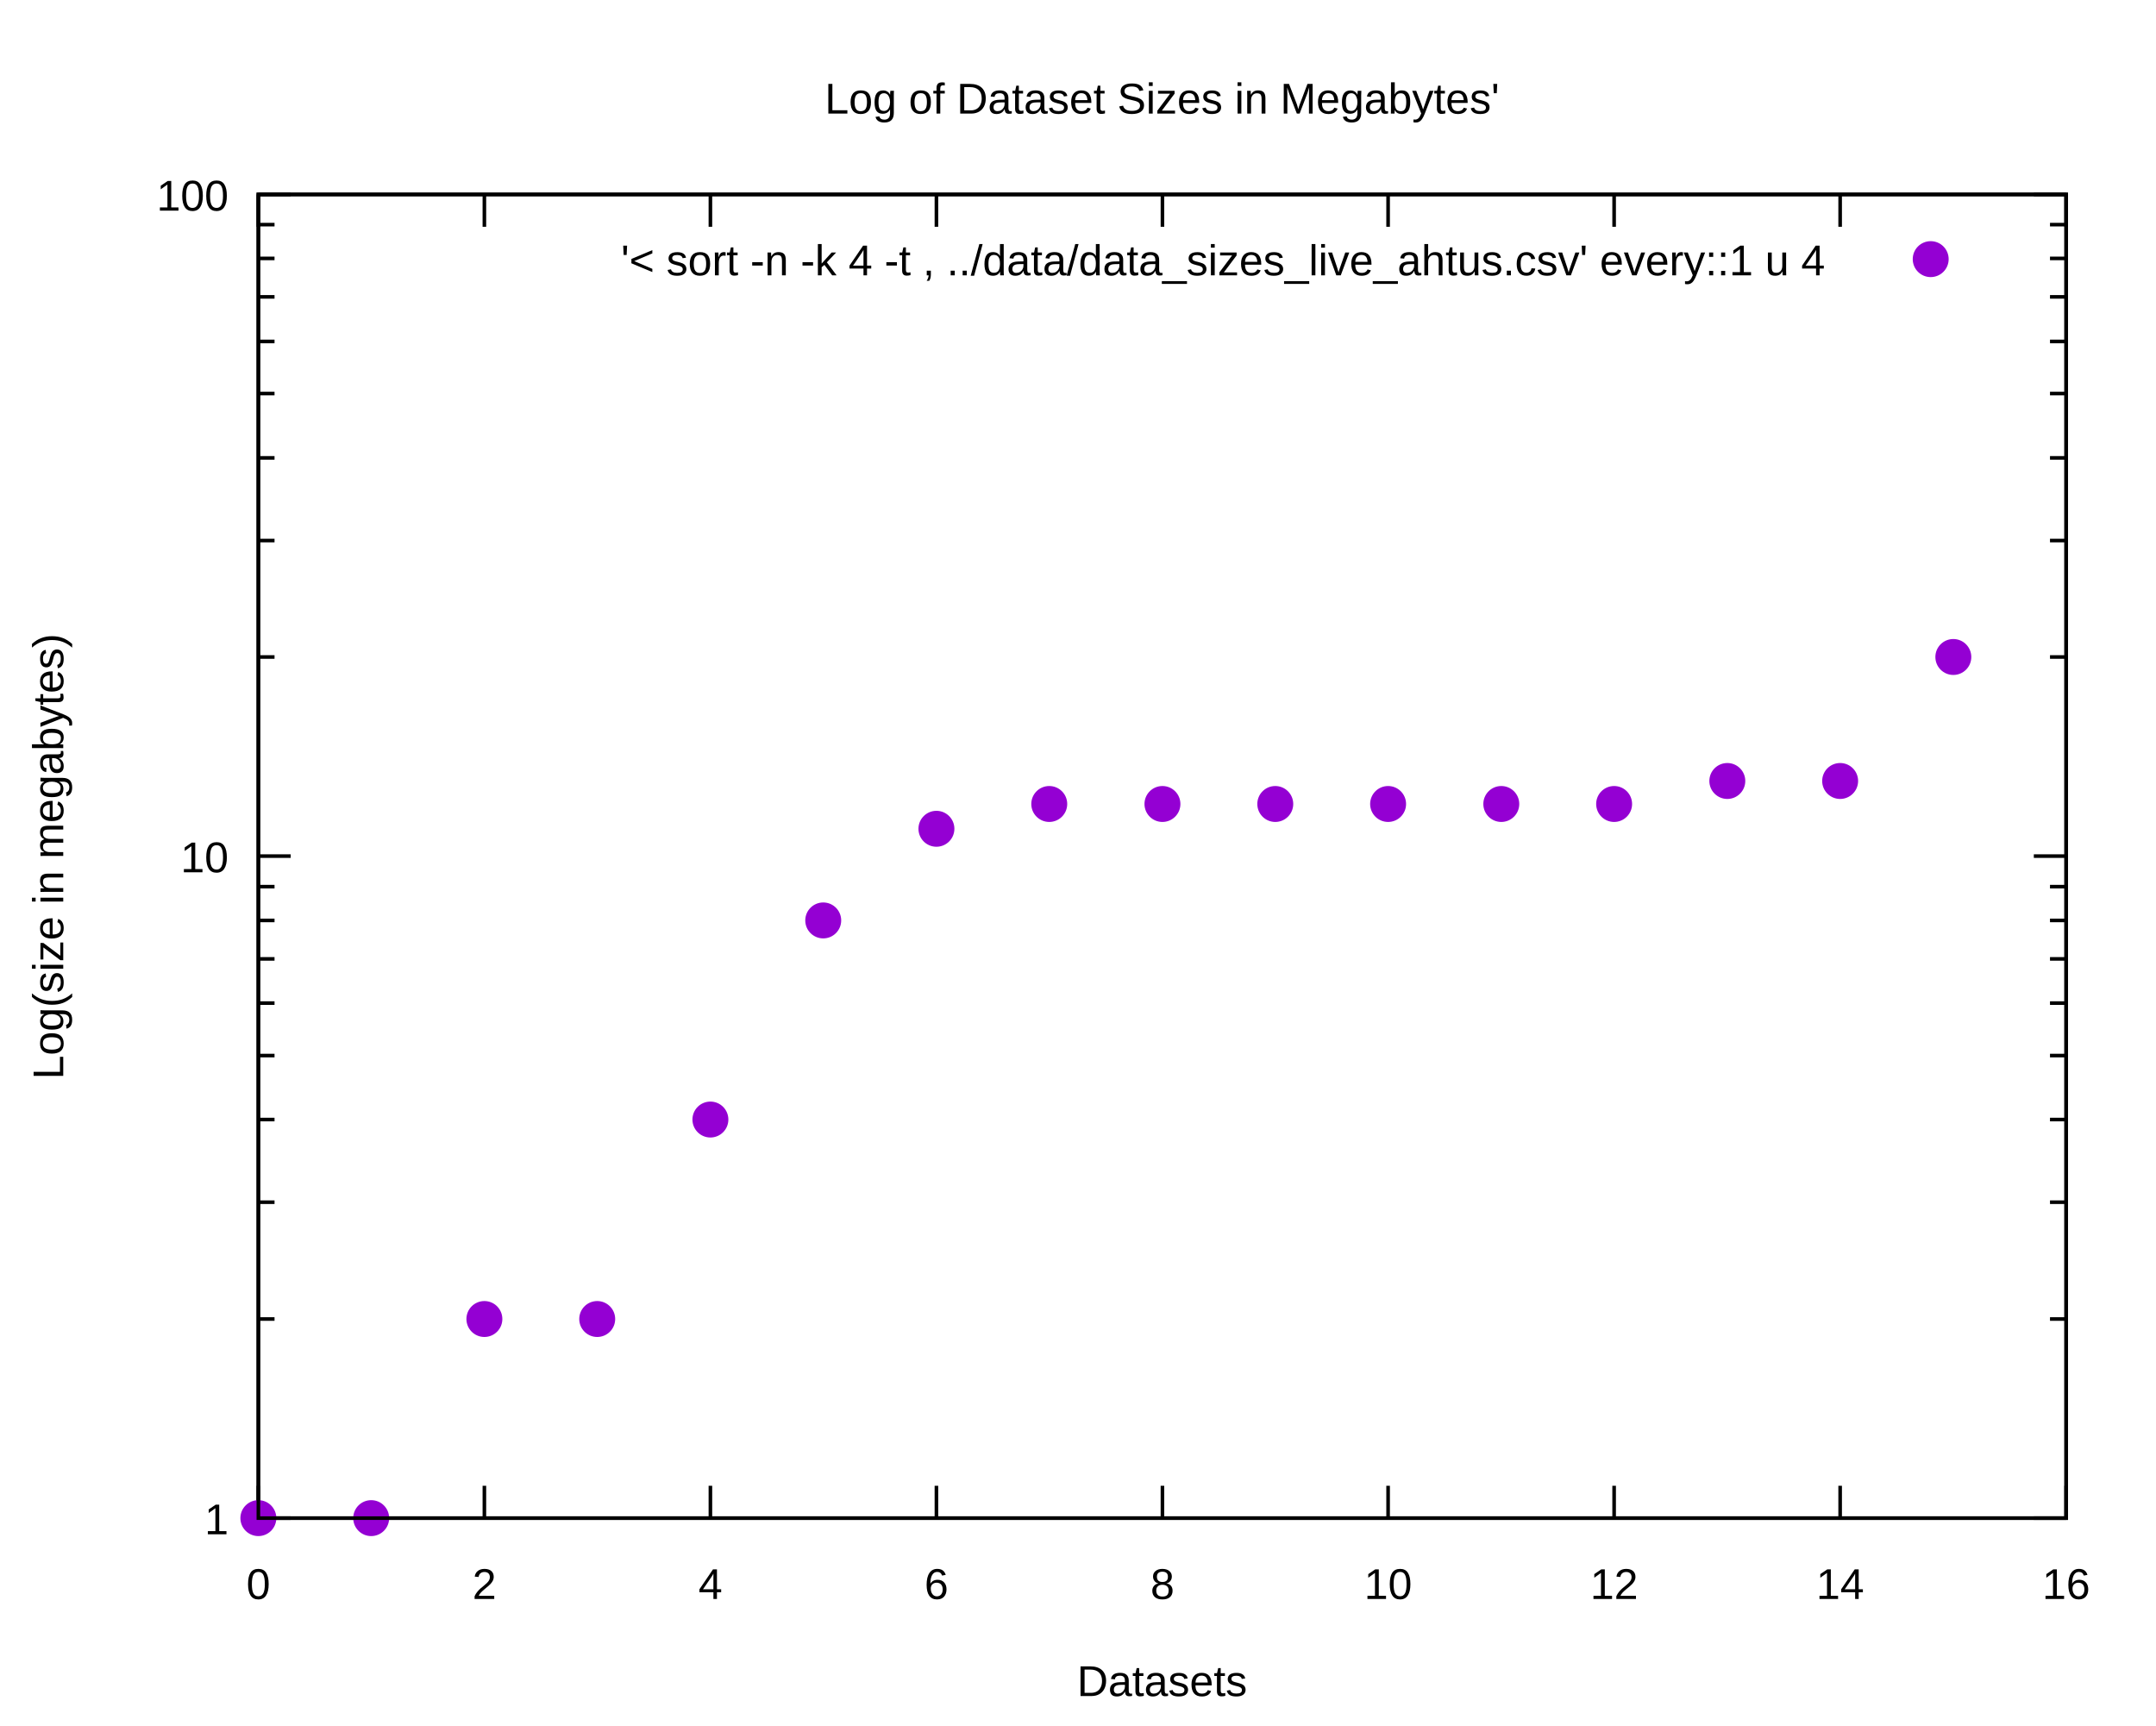
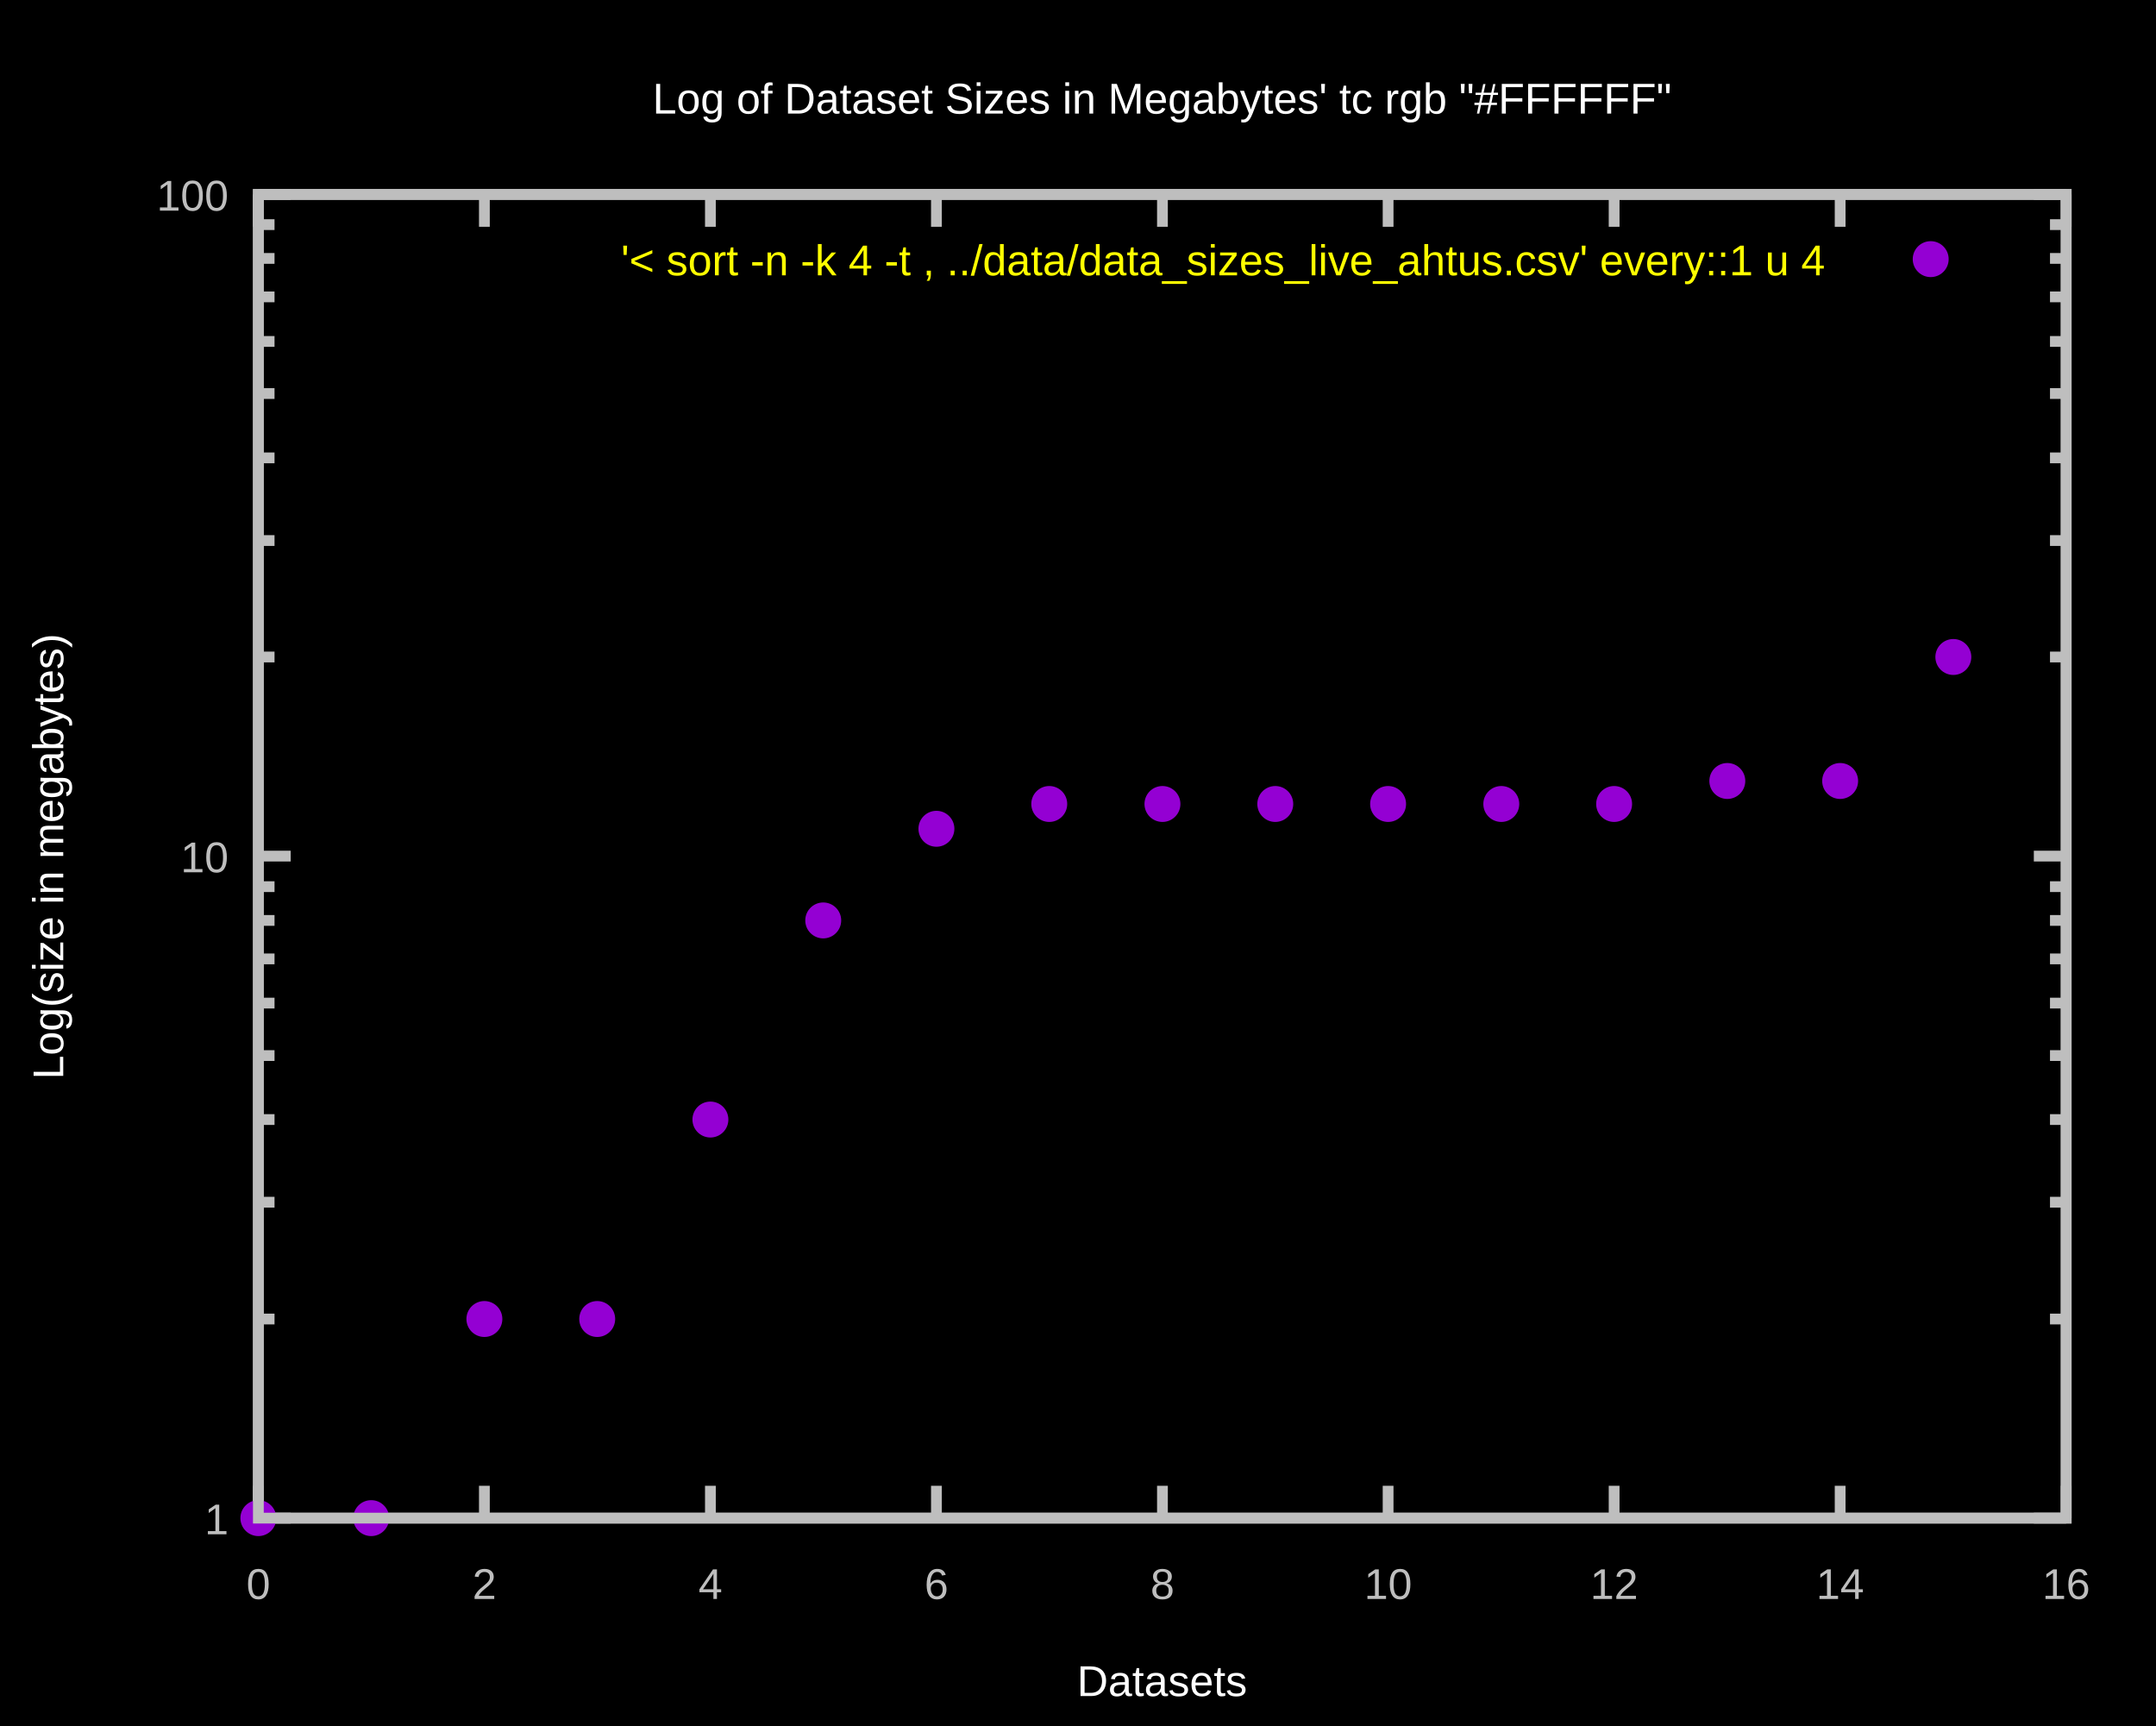
<svg xmlns="http://www.w3.org/2000/svg" xmlns:xlink="http://www.w3.org/1999/xlink" width="600" height="480" viewBox="0 0 600 480">
  <g id="gnuplot_canvas">
    <rect x="0" y="0" width="600" height="480" fill="none" />
    <defs>
      <circle id="gpDot" r="0.5" stroke-width="0.5" />
      <path id="gpPt0" stroke-width="0.222" stroke="currentColor" d="M-1,0 h2 M0,-1 v2" />
      <path id="gpPt1" stroke-width="0.222" stroke="currentColor" d="M-1,-1 L1,1 M1,-1 L-1,1" />
      <path id="gpPt2" stroke-width="0.222" stroke="currentColor" d="M-1,0 L1,0 M0,-1 L0,1 M-1,-1 L1,1 M-1,1 L1,-1" />
      <rect id="gpPt3" stroke-width="0.222" stroke="currentColor" x="-1" y="-1" width="2" height="2" />
      <rect id="gpPt4" stroke-width="0.222" stroke="currentColor" fill="currentColor" x="-1" y="-1" width="2" height="2" />
      <circle id="gpPt5" stroke-width="0.222" stroke="currentColor" cx="0" cy="0" r="1" />
      <use xlink:href="#gpPt5" id="gpPt6" fill="currentColor" stroke="none" />
      <path id="gpPt7" stroke-width="0.222" stroke="currentColor" d="M0,-1.33 L-1.33,0.67 L1.33,0.67 z" />
      <use xlink:href="#gpPt7" id="gpPt8" fill="currentColor" stroke="none" />
      <use xlink:href="#gpPt7" id="gpPt9" stroke="currentColor" transform="rotate(180)" />
      <use xlink:href="#gpPt9" id="gpPt10" fill="currentColor" stroke="none" />
      <use xlink:href="#gpPt3" id="gpPt11" stroke="currentColor" transform="rotate(45)" />
      <use xlink:href="#gpPt11" id="gpPt12" fill="currentColor" stroke="none" />
      <path id="gpPt13" stroke-width="0.222" stroke="currentColor" d="M0,1.330 L1.265,0.411 L0.782,-1.067 L-0.782,-1.076 L-1.265,0.411 z" />
      <use xlink:href="#gpPt13" id="gpPt14" fill="currentColor" stroke="none" />
      <filter id="textbox" filterUnits="objectBoundingBox" x="0" y="0" height="1" width="1">
        <feFlood flood-color="white" flood-opacity="1" result="bgnd" />
        <feComposite in="SourceGraphic" in2="bgnd" operator="atop" />
      </filter>
      <filter id="greybox" filterUnits="objectBoundingBox" x="0" y="0" height="1" width="1">
        <feFlood flood-color="lightgrey" flood-opacity="1" result="grey" />
        <feComposite in="SourceGraphic" in2="grey" operator="atop" />
      </filter>
    </defs>
-     <g fill="none" color="white" stroke="black" stroke-width="1.00" stroke-linecap="butt" stroke-linejoin="miter">
+     <g fill="none" color="white" stroke="rgb(190, 190, 190)" stroke-width="3.00" stroke-linecap="butt" stroke-linejoin="miter">
+ </g>
+     <g fill="none" color="white" stroke="currentColor" stroke-width="1.00" stroke-linecap="butt" stroke-linejoin="miter">
</g>
    <g fill="none" color="black" stroke="currentColor" stroke-width="1.00" stroke-linecap="butt" stroke-linejoin="miter">
-       <path stroke="black" d="M71.9,422.4 L80.9,422.4 M575.0,422.4 L566.0,422.4  " />
-       <g transform="translate(63.6,426.9)" stroke="none" fill="black" font-family="Arial" font-size="12.00" text-anchor="end">
+       <g stroke="none" shape-rendering="crispEdges">
+         <polygon fill="rgb(  0,   0,   0)" points="0.0,480.0 599.9,480.0 599.9,0.1 0.0,0.1 " />
+       </g>
+       <path stroke="black" d="M0.0,480.0 L0.0,0.1 L599.9,0.1 L599.9,480.0 L0.0,480.0 Z  " />
+     </g>
+     <g fill="none" color="black" stroke="black" stroke-width="3.00" stroke-linecap="butt" stroke-linejoin="miter">
+ </g>
+     <g fill="none" color="black" stroke="currentColor" stroke-width="3.00" stroke-linecap="butt" stroke-linejoin="miter">
+       <path stroke="rgb(190, 190, 190)" d="M71.9,422.4 L80.9,422.4 M575.0,422.4 L566.0,422.4  " />
+       <g transform="translate(63.6,426.9)" stroke="none" fill="rgb(190,190,190)" font-family="Arial" font-size="12.00" text-anchor="end">
        <text>
          <tspan font-family="Arial"> 1</tspan>
        </text>
      </g>
    </g>
-     <g fill="none" color="black" stroke="currentColor" stroke-width="1.00" stroke-linecap="butt" stroke-linejoin="miter">
-       <path stroke="black" d="M71.9,367.0 L76.4,367.0 M575.0,367.0 L570.5,367.0 M71.9,334.5 L76.4,334.5 M575.0,334.5 L570.5,334.5   M71.9,311.5 L76.4,311.5 M575.0,311.5 L570.5,311.5 M71.9,293.7 L76.4,293.7 M575.0,293.7 L570.5,293.7   M71.9,279.1 L76.4,279.1 M575.0,279.1 L570.5,279.1 M71.9,266.8 L76.4,266.8 M575.0,266.8 L570.5,266.8   M71.9,256.1 L76.4,256.1 M575.0,256.1 L570.5,256.1 M71.9,246.7 L76.4,246.7 M575.0,246.7 L570.5,246.7   M71.9,238.2 L80.9,238.2 M575.0,238.2 L566.0,238.2  " />
-       <g transform="translate(63.6,242.7)" stroke="none" fill="black" font-family="Arial" font-size="12.00" text-anchor="end">
+     <g fill="none" color="black" stroke="currentColor" stroke-width="3.00" stroke-linecap="butt" stroke-linejoin="miter">
+       <path stroke="rgb(190, 190, 190)" d="M71.9,367.0 L76.4,367.0 M575.0,367.0 L570.5,367.0 M71.9,334.5 L76.4,334.5 M575.0,334.5 L570.5,334.5   M71.9,311.5 L76.4,311.5 M575.0,311.5 L570.5,311.5 M71.9,293.7 L76.4,293.7 M575.0,293.7 L570.5,293.7   M71.9,279.1 L76.4,279.1 M575.0,279.1 L570.5,279.1 M71.9,266.8 L76.4,266.8 M575.0,266.8 L570.5,266.8   M71.9,256.1 L76.4,256.1 M575.0,256.1 L570.5,256.1 M71.9,246.7 L76.4,246.7 M575.0,246.7 L570.5,246.7   M71.9,238.2 L80.9,238.2 M575.0,238.2 L566.0,238.2  " />
+       <g transform="translate(63.6,242.7)" stroke="none" fill="rgb(190,190,190)" font-family="Arial" font-size="12.00" text-anchor="end">
        <text>
          <tspan font-family="Arial"> 10</tspan>
        </text>
      </g>
    </g>
-     <g fill="none" color="black" stroke="currentColor" stroke-width="1.00" stroke-linecap="butt" stroke-linejoin="miter">
-       <path stroke="black" d="M71.9,182.8 L76.4,182.8 M575.0,182.8 L570.5,182.8 M71.9,150.4 L76.4,150.4 M575.0,150.4 L570.5,150.4   M71.9,127.4 L76.4,127.4 M575.0,127.4 L570.5,127.4 M71.9,109.5 L76.4,109.5 M575.0,109.5 L570.5,109.5   M71.9,95.0 L76.4,95.0 M575.0,95.0 L570.5,95.0 M71.9,82.6 L76.4,82.6 M575.0,82.6 L570.5,82.6   M71.9,71.9 L76.4,71.9 M575.0,71.9 L570.5,71.9 M71.9,62.5 L76.4,62.5 M575.0,62.5 L570.5,62.5   M71.9,54.1 L80.9,54.1 M575.0,54.1 L566.0,54.1  " />
-       <g transform="translate(63.6,58.6)" stroke="none" fill="black" font-family="Arial" font-size="12.00" text-anchor="end">
+     <g fill="none" color="black" stroke="currentColor" stroke-width="3.00" stroke-linecap="butt" stroke-linejoin="miter">
+       <path stroke="rgb(190, 190, 190)" d="M71.9,182.8 L76.4,182.8 M575.0,182.8 L570.5,182.8 M71.9,150.4 L76.4,150.4 M575.0,150.4 L570.5,150.4   M71.9,127.4 L76.4,127.4 M575.0,127.4 L570.5,127.4 M71.9,109.5 L76.4,109.5 M575.0,109.5 L570.5,109.5   M71.9,95.0 L76.4,95.0 M575.0,95.0 L570.5,95.0 M71.9,82.6 L76.4,82.6 M575.0,82.6 L570.5,82.6   M71.9,71.9 L76.4,71.9 M575.0,71.9 L570.5,71.9 M71.9,62.5 L76.4,62.5 M575.0,62.5 L570.5,62.5   M71.9,54.1 L80.9,54.1 M575.0,54.1 L566.0,54.1  " />
+       <g transform="translate(63.6,58.6)" stroke="none" fill="rgb(190,190,190)" font-family="Arial" font-size="12.00" text-anchor="end">
        <text>
          <tspan font-family="Arial"> 100</tspan>
        </text>
      </g>
    </g>
-     <g fill="none" color="black" stroke="currentColor" stroke-width="1.00" stroke-linecap="butt" stroke-linejoin="miter">
-       <path stroke="black" d="M71.9,422.4 L71.9,413.4 M71.9,54.1 L71.9,63.1  " />
-       <g transform="translate(71.9,444.9)" stroke="none" fill="black" font-family="Arial" font-size="12.00" text-anchor="middle">
+     <g fill="none" color="black" stroke="currentColor" stroke-width="3.00" stroke-linecap="butt" stroke-linejoin="miter">
+       <path stroke="rgb(190, 190, 190)" d="M71.9,422.4 L71.9,413.4 M71.9,54.1 L71.9,63.1  " />
+       <g transform="translate(71.9,444.9)" stroke="none" fill="rgb(190,190,190)" font-family="Arial" font-size="12.00" text-anchor="middle">
        <text>
          <tspan font-family="Arial"> 0</tspan>
        </text>
      </g>
    </g>
-     <g fill="none" color="black" stroke="currentColor" stroke-width="1.00" stroke-linecap="butt" stroke-linejoin="miter">
-       <path stroke="black" d="M134.8,422.4 L134.8,413.4 M134.8,54.1 L134.8,63.1  " />
-       <g transform="translate(134.8,444.9)" stroke="none" fill="black" font-family="Arial" font-size="12.00" text-anchor="middle">
+     <g fill="none" color="black" stroke="currentColor" stroke-width="3.00" stroke-linecap="butt" stroke-linejoin="miter">
+       <path stroke="rgb(190, 190, 190)" d="M134.8,422.4 L134.8,413.4 M134.8,54.1 L134.8,63.1  " />
+       <g transform="translate(134.8,444.9)" stroke="none" fill="rgb(190,190,190)" font-family="Arial" font-size="12.00" text-anchor="middle">
        <text>
          <tspan font-family="Arial"> 2</tspan>
        </text>
      </g>
    </g>
-     <g fill="none" color="black" stroke="currentColor" stroke-width="1.00" stroke-linecap="butt" stroke-linejoin="miter">
-       <path stroke="black" d="M197.7,422.4 L197.7,413.4 M197.7,54.1 L197.7,63.1  " />
-       <g transform="translate(197.7,444.9)" stroke="none" fill="black" font-family="Arial" font-size="12.00" text-anchor="middle">
+     <g fill="none" color="black" stroke="currentColor" stroke-width="3.00" stroke-linecap="butt" stroke-linejoin="miter">
+       <path stroke="rgb(190, 190, 190)" d="M197.7,422.4 L197.7,413.4 M197.7,54.1 L197.7,63.1  " />
+       <g transform="translate(197.7,444.9)" stroke="none" fill="rgb(190,190,190)" font-family="Arial" font-size="12.00" text-anchor="middle">
        <text>
          <tspan font-family="Arial"> 4</tspan>
        </text>
      </g>
    </g>
-     <g fill="none" color="black" stroke="currentColor" stroke-width="1.00" stroke-linecap="butt" stroke-linejoin="miter">
-       <path stroke="black" d="M260.6,422.4 L260.6,413.4 M260.6,54.1 L260.6,63.1  " />
-       <g transform="translate(260.6,444.9)" stroke="none" fill="black" font-family="Arial" font-size="12.00" text-anchor="middle">
+     <g fill="none" color="black" stroke="currentColor" stroke-width="3.00" stroke-linecap="butt" stroke-linejoin="miter">
+       <path stroke="rgb(190, 190, 190)" d="M260.6,422.4 L260.6,413.4 M260.6,54.1 L260.6,63.1  " />
+       <g transform="translate(260.6,444.9)" stroke="none" fill="rgb(190,190,190)" font-family="Arial" font-size="12.00" text-anchor="middle">
        <text>
          <tspan font-family="Arial"> 6</tspan>
        </text>
      </g>
    </g>
-     <g fill="none" color="black" stroke="currentColor" stroke-width="1.00" stroke-linecap="butt" stroke-linejoin="miter">
-       <path stroke="black" d="M323.5,422.4 L323.5,413.4 M323.5,54.1 L323.5,63.1  " />
-       <g transform="translate(323.5,444.9)" stroke="none" fill="black" font-family="Arial" font-size="12.00" text-anchor="middle">
+     <g fill="none" color="black" stroke="currentColor" stroke-width="3.00" stroke-linecap="butt" stroke-linejoin="miter">
+       <path stroke="rgb(190, 190, 190)" d="M323.5,422.4 L323.5,413.4 M323.5,54.1 L323.5,63.1  " />
+       <g transform="translate(323.5,444.9)" stroke="none" fill="rgb(190,190,190)" font-family="Arial" font-size="12.00" text-anchor="middle">
        <text>
          <tspan font-family="Arial"> 8</tspan>
        </text>
      </g>
    </g>
-     <g fill="none" color="black" stroke="currentColor" stroke-width="1.00" stroke-linecap="butt" stroke-linejoin="miter">
-       <path stroke="black" d="M386.3,422.4 L386.3,413.4 M386.3,54.1 L386.3,63.1  " />
-       <g transform="translate(386.3,444.9)" stroke="none" fill="black" font-family="Arial" font-size="12.00" text-anchor="middle">
+     <g fill="none" color="black" stroke="currentColor" stroke-width="3.00" stroke-linecap="butt" stroke-linejoin="miter">
+       <path stroke="rgb(190, 190, 190)" d="M386.3,422.4 L386.3,413.4 M386.3,54.1 L386.3,63.1  " />
+       <g transform="translate(386.3,444.9)" stroke="none" fill="rgb(190,190,190)" font-family="Arial" font-size="12.00" text-anchor="middle">
        <text>
          <tspan font-family="Arial"> 10</tspan>
        </text>
      </g>
    </g>
-     <g fill="none" color="black" stroke="currentColor" stroke-width="1.00" stroke-linecap="butt" stroke-linejoin="miter">
-       <path stroke="black" d="M449.2,422.4 L449.2,413.4 M449.2,54.1 L449.2,63.1  " />
-       <g transform="translate(449.2,444.9)" stroke="none" fill="black" font-family="Arial" font-size="12.00" text-anchor="middle">
+     <g fill="none" color="black" stroke="currentColor" stroke-width="3.00" stroke-linecap="butt" stroke-linejoin="miter">
+       <path stroke="rgb(190, 190, 190)" d="M449.2,422.4 L449.2,413.4 M449.2,54.1 L449.2,63.1  " />
+       <g transform="translate(449.2,444.9)" stroke="none" fill="rgb(190,190,190)" font-family="Arial" font-size="12.00" text-anchor="middle">
        <text>
          <tspan font-family="Arial"> 12</tspan>
        </text>
      </g>
    </g>
-     <g fill="none" color="black" stroke="currentColor" stroke-width="1.00" stroke-linecap="butt" stroke-linejoin="miter">
-       <path stroke="black" d="M512.1,422.4 L512.1,413.4 M512.1,54.1 L512.1,63.1  " />
-       <g transform="translate(512.1,444.9)" stroke="none" fill="black" font-family="Arial" font-size="12.00" text-anchor="middle">
+     <g fill="none" color="black" stroke="currentColor" stroke-width="3.00" stroke-linecap="butt" stroke-linejoin="miter">
+       <path stroke="rgb(190, 190, 190)" d="M512.1,422.4 L512.1,413.4 M512.1,54.1 L512.1,63.1  " />
+       <g transform="translate(512.1,444.9)" stroke="none" fill="rgb(190,190,190)" font-family="Arial" font-size="12.00" text-anchor="middle">
        <text>
          <tspan font-family="Arial"> 14</tspan>
        </text>
      </g>
    </g>
-     <g fill="none" color="black" stroke="currentColor" stroke-width="1.00" stroke-linecap="butt" stroke-linejoin="miter">
-       <path stroke="black" d="M575.0,422.4 L575.0,413.4 M575.0,54.1 L575.0,63.1  " />
-       <g transform="translate(575.0,444.9)" stroke="none" fill="black" font-family="Arial" font-size="12.00" text-anchor="middle">
+     <g fill="none" color="black" stroke="currentColor" stroke-width="3.00" stroke-linecap="butt" stroke-linejoin="miter">
+       <path stroke="rgb(190, 190, 190)" d="M575.0,422.4 L575.0,413.4 M575.0,54.1 L575.0,63.1  " />
+       <g transform="translate(575.0,444.9)" stroke="none" fill="rgb(190,190,190)" font-family="Arial" font-size="12.00" text-anchor="middle">
        <text>
          <tspan font-family="Arial"> 16</tspan>
        </text>
      </g>
    </g>
-     <g fill="none" color="black" stroke="currentColor" stroke-width="1.00" stroke-linecap="butt" stroke-linejoin="miter">
- </g>
-     <g fill="none" color="black" stroke="currentColor" stroke-width="1.00" stroke-linecap="butt" stroke-linejoin="miter">
-       <path stroke="black" d="M71.9,54.1 L71.9,422.4 L575.0,422.4 L575.0,54.1 L71.9,54.1 Z  " />
-     </g>
-     <g fill="none" color="black" stroke="currentColor" stroke-width="1.00" stroke-linecap="butt" stroke-linejoin="miter">
-       <g transform="translate(17.6,238.3) rotate(270)" stroke="none" fill="black" font-family="Arial" font-size="12.00" text-anchor="middle">
+     <g fill="none" color="black" stroke="currentColor" stroke-width="3.00" stroke-linecap="butt" stroke-linejoin="miter">
+ </g>
+     <g fill="none" color="black" stroke="currentColor" stroke-width="3.00" stroke-linecap="butt" stroke-linejoin="miter">
+       <path stroke="rgb(190, 190, 190)" d="M71.9,54.1 L71.9,422.4 L575.0,422.4 L575.0,54.1 L71.9,54.1 Z  " />
+     </g>
+     <g fill="none" color="black" stroke="currentColor" stroke-width="3.00" stroke-linecap="butt" stroke-linejoin="miter">
+       <g transform="translate(17.6,238.3) rotate(270)" stroke="none" fill="rgb(255,255,255)" font-family="Arial" font-size="12.00" text-anchor="middle">
        <text>
          <tspan font-family="Arial">Log(size in megabytes)</tspan>
        </text>
      </g>
    </g>
-     <g fill="none" color="black" stroke="currentColor" stroke-width="1.00" stroke-linecap="butt" stroke-linejoin="miter">
-       <g transform="translate(323.4,471.9)" stroke="none" fill="black" font-family="Arial" font-size="12.00" text-anchor="middle">
+     <g fill="none" color="black" stroke="currentColor" stroke-width="3.00" stroke-linecap="butt" stroke-linejoin="miter">
+       <g transform="translate(323.4,471.9)" stroke="none" fill="rgb(255,255,255)" font-family="Arial" font-size="12.00" text-anchor="middle">
        <text>
          <tspan font-family="Arial">Datasets</tspan>
        </text>
      </g>
    </g>
-     <g fill="none" color="black" stroke="currentColor" stroke-width="1.00" stroke-linecap="butt" stroke-linejoin="miter">
-       <g transform="translate(323.4,31.6)" stroke="none" fill="black" font-family="Arial" font-size="12.00" text-anchor="middle">
-         <text>
-           <tspan font-family="Arial">Log of Dataset Sizes in Megabytes'</tspan>
-         </text>
-       </g>
-     </g>
+     <g fill="none" color="black" stroke="currentColor" stroke-width="3.00" stroke-linecap="butt" stroke-linejoin="miter">
+       <g transform="translate(323.4,31.6)" stroke="none" fill="rgb(255,255,255)" font-family="Arial" font-size="12.00" text-anchor="middle">
+         <text>
+           <tspan font-family="Arial">Log of Dataset Sizes in Megabytes' tc rgb "#FFFFFF"</tspan>
+         </text>
+       </g>
+     </g>
+     <g fill="none" color="black" stroke="currentColor" stroke-width="3.00" stroke-linecap="butt" stroke-linejoin="miter">
+ </g>
    <g id="gnuplot_plot_1">
+       <g fill="none" color="white" stroke="currentColor" stroke-width="1.00" stroke-linecap="butt" stroke-linejoin="miter">
+ </g>
      <g fill="none" color="black" stroke="currentColor" stroke-width="1.00" stroke-linecap="butt" stroke-linejoin="miter">
-         <g transform="translate(507.9,76.6)" stroke="none" fill="black" font-family="Arial" font-size="12.00" text-anchor="end">
+         <g transform="translate(507.9,76.6)" stroke="none" fill="rgb(255,255,0)" font-family="Arial" font-size="12.00" text-anchor="end">
          <text>'&lt; sort -n -k 4 -t , ../data/data_sizes_live_ahtus.csv' every::1 u 4</text>
        </g>
      </g>
      <g fill="none" color="black" stroke="currentColor" stroke-width="1.00" stroke-linecap="butt" stroke-linejoin="miter">
        <use xlink:href="#gpPt6" transform="translate(71.9,422.4) scale(4.50)" color="rgb(148,   0, 211)" />
        <use xlink:href="#gpPt6" transform="translate(103.3,422.4) scale(4.50)" color="rgb(148,   0, 211)" />
        <use xlink:href="#gpPt6" transform="translate(134.8,367.0) scale(4.50)" color="rgb(148,   0, 211)" />
        <use xlink:href="#gpPt6" transform="translate(166.2,367.0) scale(4.50)" color="rgb(148,   0, 211)" />
        <use xlink:href="#gpPt6" transform="translate(197.7,311.5) scale(4.50)" color="rgb(148,   0, 211)" />
        <use xlink:href="#gpPt6" transform="translate(229.1,256.1) scale(4.50)" color="rgb(148,   0, 211)" />
        <use xlink:href="#gpPt6" transform="translate(260.6,230.6) scale(4.50)" color="rgb(148,   0, 211)" />
        <use xlink:href="#gpPt6" transform="translate(292.0,223.7) scale(4.50)" color="rgb(148,   0, 211)" />
        <use xlink:href="#gpPt6" transform="translate(323.5,223.7) scale(4.50)" color="rgb(148,   0, 211)" />
        <use xlink:href="#gpPt6" transform="translate(354.9,223.7) scale(4.50)" color="rgb(148,   0, 211)" />
        <use xlink:href="#gpPt6" transform="translate(386.3,223.7) scale(4.50)" color="rgb(148,   0, 211)" />
        <use xlink:href="#gpPt6" transform="translate(417.8,223.7) scale(4.50)" color="rgb(148,   0, 211)" />
        <use xlink:href="#gpPt6" transform="translate(449.2,223.7) scale(4.50)" color="rgb(148,   0, 211)" />
        <use xlink:href="#gpPt6" transform="translate(480.7,217.3) scale(4.50)" color="rgb(148,   0, 211)" />
        <use xlink:href="#gpPt6" transform="translate(512.1,217.3) scale(4.50)" color="rgb(148,   0, 211)" />
        <use xlink:href="#gpPt6" transform="translate(543.6,182.8) scale(4.50)" color="rgb(148,   0, 211)" />
        <use xlink:href="#gpPt6" transform="translate(537.3,72.1) scale(4.50)" color="rgb(148,   0, 211)" />
      </g>
    </g>
    <g fill="none" color="white" stroke="rgb(148,   0, 211)" stroke-width="2.00" stroke-linecap="butt" stroke-linejoin="miter">
</g>
    <g fill="none" color="black" stroke="currentColor" stroke-width="2.00" stroke-linecap="butt" stroke-linejoin="miter">
</g>
-     <g fill="none" color="black" stroke="black" stroke-width="1.00" stroke-linecap="butt" stroke-linejoin="miter">
- </g>
-     <g fill="none" color="black" stroke="currentColor" stroke-width="1.00" stroke-linecap="butt" stroke-linejoin="miter">
-       <path stroke="black" d="M71.9,54.1 L71.9,422.4 L575.0,422.4 L575.0,54.1 L71.9,54.1 Z  " />
-     </g>
-     <g fill="none" color="black" stroke="currentColor" stroke-width="1.00" stroke-linecap="butt" stroke-linejoin="miter">
+     <g fill="none" color="black" stroke="black" stroke-width="3.00" stroke-linecap="butt" stroke-linejoin="miter">
+ </g>
+     <g fill="none" color="black" stroke="currentColor" stroke-width="3.00" stroke-linecap="butt" stroke-linejoin="miter">
+       <path stroke="rgb(190, 190, 190)" d="M71.9,54.1 L71.9,422.4 L575.0,422.4 L575.0,54.1 L71.9,54.1 Z  " />
+     </g>
+     <g fill="none" color="black" stroke="currentColor" stroke-width="3.00" stroke-linecap="butt" stroke-linejoin="miter">
</g>
  </g>
</svg>
